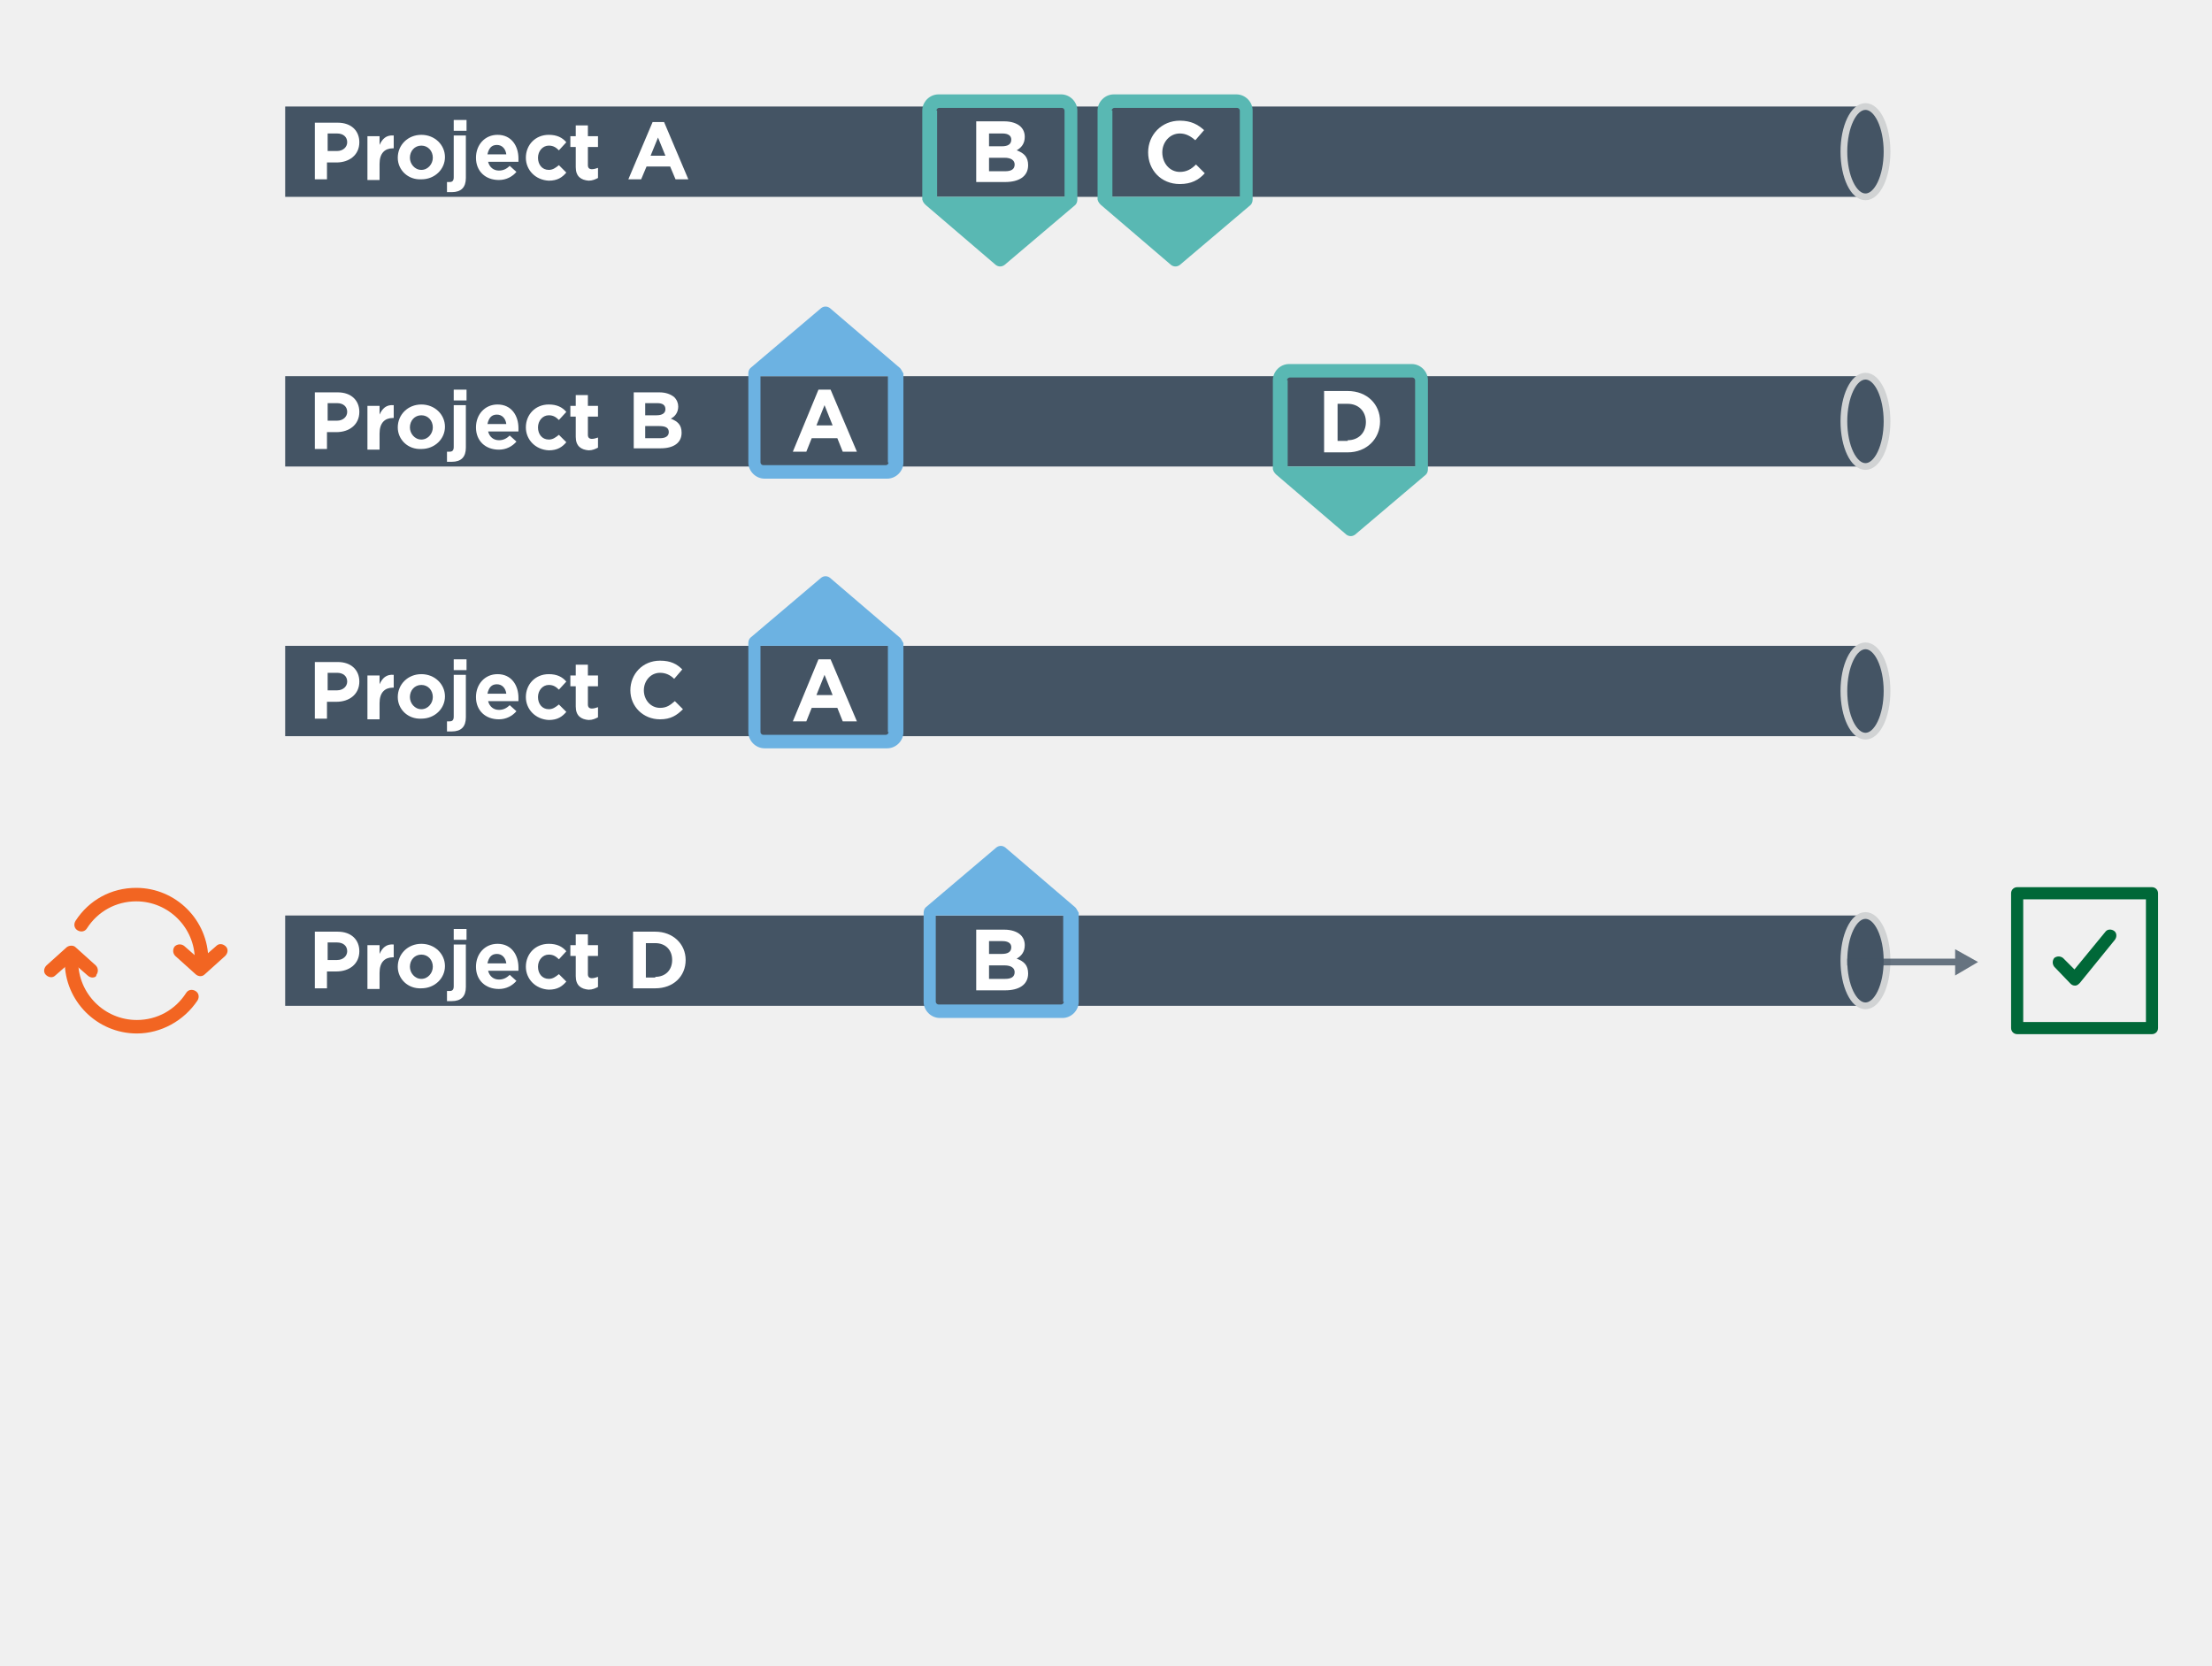
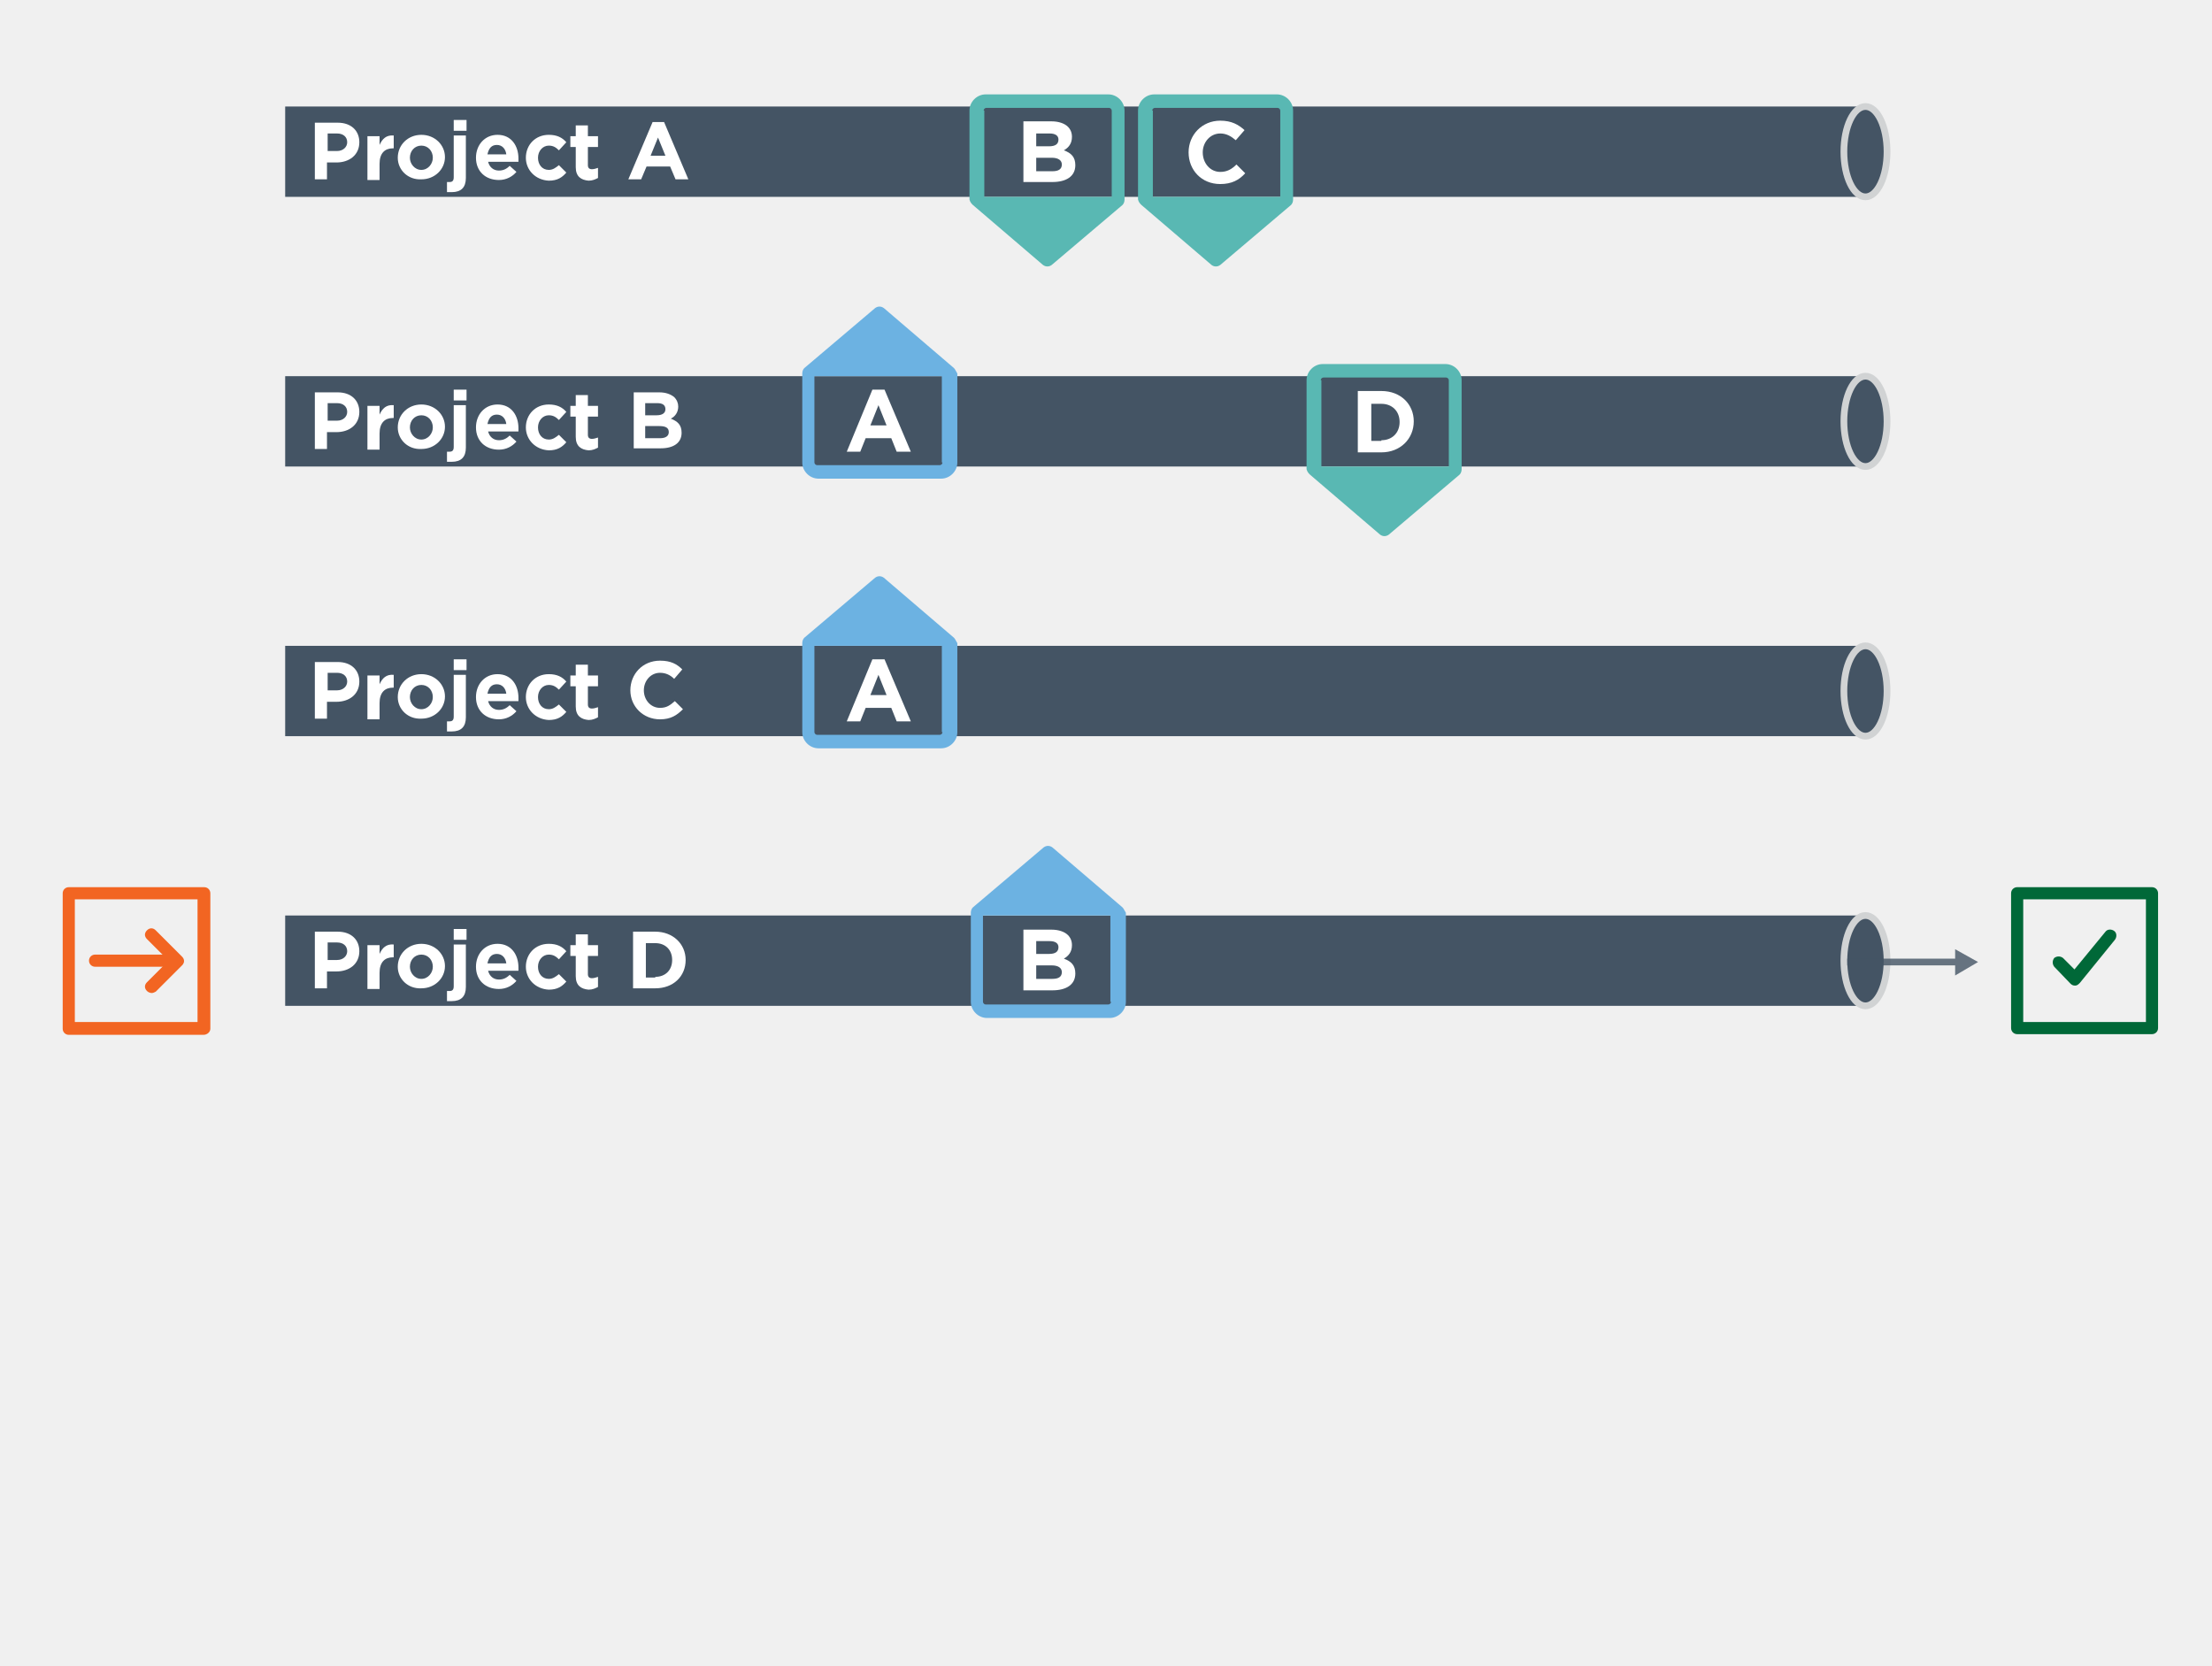
<svg xmlns="http://www.w3.org/2000/svg" version="1.1" id="Layer_1" x="0px" y="0px" viewBox="0 0 328.1 247.1" enable-background="new 0 0 328.1 247.1" xml:space="preserve">
  <g>
    <rect x="42.3" y="15.8" fill="#445464" width="234.3" height="13.4" />
    <rect x="42.3" y="55.8" fill="#445464" width="234.3" height="13.4" />
    <rect x="42.3" y="95.8" fill="#445464" width="234.3" height="13.4" />
    <rect x="42.3" y="135.8" fill="#445464" width="234.3" height="13.4" />
    <ellipse fill="#445464" stroke="#D1D3D4" stroke-miterlimit="10" cx="276.7" cy="102.5" rx="3.2" ry="6.7" />
    <g>
      <g>
        <path fill="#FFFFFF" d="M46.7,98.2h3.4c2,0,3.2,1.2,3.2,2.9v0c0,1.9-1.5,3-3.4,3h-1.4v2.5h-1.8V98.2z M50,102.4     c0.9,0,1.5-0.6,1.5-1.3v0c0-0.8-0.6-1.3-1.5-1.3h-1.4v2.6H50z" />
        <path fill="#FFFFFF" d="M54.5,100.2h1.8v1.3c0.4-0.9,1-1.5,2.1-1.4v1.9h-0.1c-1.2,0-2,0.7-2,2.3v2.4h-1.8V100.2z" />
        <path fill="#FFFFFF" d="M59,103.4L59,103.4c0-1.9,1.5-3.4,3.5-3.4c2,0,3.5,1.5,3.5,3.3v0c0,1.8-1.5,3.3-3.5,3.3     C60.5,106.7,59,105.2,59,103.4z M64.2,103.4L64.2,103.4c0-1-0.7-1.8-1.7-1.8c-1,0-1.7,0.8-1.7,1.8v0c0,0.9,0.7,1.8,1.7,1.8     C63.5,105.2,64.2,104.3,64.2,103.4z" />
        <path fill="#FFFFFF" d="M66.3,108.5V107c0.1,0,0.3,0,0.4,0c0.4,0,0.6-0.2,0.6-0.7v-6.2h1.8v6.3c0,1.4-0.7,2.1-2.1,2.1     C66.8,108.5,66.6,108.5,66.3,108.5z M67.3,97.8h1.9v1.6h-1.9V97.8z" />
        <path fill="#FFFFFF" d="M70.6,103.4L70.6,103.4c0-1.9,1.3-3.4,3.2-3.4c2.1,0,3.1,1.7,3.1,3.5c0,0.1,0,0.3,0,0.5h-4.5     c0.2,0.8,0.8,1.3,1.6,1.3c0.6,0,1.1-0.2,1.6-0.7l1,0.9c-0.6,0.7-1.5,1.2-2.6,1.2C72,106.7,70.6,105.4,70.6,103.4z M75.1,102.9     c-0.1-0.8-0.6-1.4-1.4-1.4c-0.8,0-1.2,0.5-1.4,1.4H75.1z" />
        <path fill="#FFFFFF" d="M78,103.4L78,103.4c0-1.9,1.4-3.4,3.4-3.4c1.2,0,2,0.4,2.6,1.1l-1.1,1.2c-0.4-0.4-0.8-0.7-1.5-0.7     c-0.9,0-1.6,0.8-1.6,1.8v0c0,1,0.6,1.8,1.6,1.8c0.6,0,1-0.3,1.5-0.7l1.1,1.1c-0.6,0.7-1.3,1.2-2.6,1.2     C79.4,106.7,78,105.2,78,103.4z" />
        <path fill="#FFFFFF" d="M85.4,104.8v-3h-0.8v-1.6h0.8v-1.6h1.8v1.6h1.5v1.6h-1.5v2.7c0,0.4,0.2,0.6,0.6,0.6     c0.3,0,0.6-0.1,0.9-0.2v1.5c-0.4,0.2-0.8,0.4-1.4,0.4C86.2,106.7,85.4,106.2,85.4,104.8z" />
        <path fill="#FFFFFF" d="M93.5,102.4L93.5,102.4c0-2.4,1.8-4.4,4.4-4.4c1.6,0,2.5,0.5,3.3,1.3l-1.2,1.4c-0.6-0.6-1.3-0.9-2.1-0.9     c-1.4,0-2.4,1.2-2.4,2.6v0c0,1.4,1,2.6,2.4,2.6c1,0,1.5-0.4,2.2-1l1.2,1.2c-0.9,0.9-1.8,1.5-3.4,1.5     C95.4,106.7,93.5,104.8,93.5,102.4z" />
      </g>
    </g>
    <ellipse fill="#445464" stroke="#D1D3D4" stroke-miterlimit="10" cx="276.7" cy="62.5" rx="3.2" ry="6.7" />
    <g>
      <g>
        <path fill="#FFFFFF" d="M46.7,58.2h3.4c2,0,3.2,1.2,3.2,2.9v0c0,1.9-1.5,3-3.4,3h-1.4v2.5h-1.8V58.2z M50,62.4     c0.9,0,1.5-0.6,1.5-1.3v0c0-0.8-0.6-1.3-1.5-1.3h-1.4v2.6H50z" />
        <path fill="#FFFFFF" d="M54.5,60.2h1.8v1.3c0.4-0.9,1-1.5,2.1-1.4v1.9h-0.1c-1.2,0-2,0.7-2,2.3v2.4h-1.8V60.2z" />
        <path fill="#FFFFFF" d="M59,63.4L59,63.4c0-1.9,1.5-3.4,3.5-3.4c2,0,3.5,1.5,3.5,3.3v0c0,1.8-1.5,3.3-3.5,3.3     C60.5,66.7,59,65.2,59,63.4z M64.2,63.4L64.2,63.4c0-1-0.7-1.8-1.7-1.8c-1,0-1.7,0.8-1.7,1.8v0c0,0.9,0.7,1.8,1.7,1.8     C63.5,65.2,64.2,64.3,64.2,63.4z" />
        <path fill="#FFFFFF" d="M66.3,68.5V67c0.1,0,0.3,0,0.4,0c0.4,0,0.6-0.2,0.6-0.7v-6.2h1.8v6.3c0,1.4-0.7,2.1-2.1,2.1     C66.8,68.5,66.6,68.5,66.3,68.5z M67.3,57.8h1.9v1.6h-1.9V57.8z" />
        <path fill="#FFFFFF" d="M70.6,63.4L70.6,63.4c0-1.9,1.3-3.4,3.2-3.4c2.1,0,3.1,1.7,3.1,3.5c0,0.1,0,0.3,0,0.5h-4.5     c0.2,0.8,0.8,1.3,1.6,1.3c0.6,0,1.1-0.2,1.6-0.7l1,0.9c-0.6,0.7-1.5,1.2-2.6,1.2C72,66.7,70.6,65.4,70.6,63.4z M75.1,62.9     c-0.1-0.8-0.6-1.4-1.4-1.4c-0.8,0-1.2,0.5-1.4,1.4H75.1z" />
        <path fill="#FFFFFF" d="M78,63.4L78,63.4c0-1.9,1.4-3.4,3.4-3.4c1.2,0,2,0.4,2.6,1.1l-1.1,1.2c-0.4-0.4-0.8-0.7-1.5-0.7     c-0.9,0-1.6,0.8-1.6,1.8v0c0,1,0.6,1.8,1.6,1.8c0.6,0,1-0.3,1.5-0.7l1.1,1.1c-0.6,0.7-1.3,1.2-2.6,1.2C79.4,66.7,78,65.2,78,63.4     z" />
        <path fill="#FFFFFF" d="M85.4,64.8v-3h-0.8v-1.6h0.8v-1.6h1.8v1.6h1.5v1.6h-1.5v2.7c0,0.4,0.2,0.6,0.6,0.6c0.3,0,0.6-0.1,0.9-0.2     v1.5c-0.4,0.2-0.8,0.4-1.4,0.4C86.2,66.7,85.4,66.2,85.4,64.8z" />
        <path fill="#FFFFFF" d="M93.9,58.2h3.9c1,0,1.7,0.3,2.2,0.7c0.4,0.4,0.6,0.9,0.6,1.4v0c0,0.9-0.5,1.5-1.1,1.8     c1,0.4,1.6,0.9,1.6,2.1v0c0,1.5-1.2,2.3-3.1,2.3h-4V58.2z M97.4,61.6c0.8,0,1.3-0.3,1.3-0.9v0c0-0.6-0.4-0.9-1.2-0.9h-1.8v1.8     H97.4z M97.9,65c0.8,0,1.3-0.3,1.3-0.9v0c0-0.6-0.4-0.9-1.4-0.9h-2.1V65H97.9z" />
      </g>
    </g>
    <ellipse fill="#445464" stroke="#D1D3D4" stroke-miterlimit="10" cx="276.7" cy="22.5" rx="3.2" ry="6.7" />
    <g>
      <g>
        <path fill="#FFFFFF" d="M46.7,18.2h3.4c2,0,3.2,1.2,3.2,2.9v0c0,1.9-1.5,3-3.4,3h-1.4v2.5h-1.8V18.2z M50,22.4     c0.9,0,1.5-0.6,1.5-1.3v0c0-0.8-0.6-1.3-1.5-1.3h-1.4v2.6H50z" />
        <path fill="#FFFFFF" d="M54.5,20.2h1.8v1.3c0.4-0.9,1-1.5,2.1-1.4v1.9h-0.1c-1.2,0-2,0.7-2,2.3v2.4h-1.8V20.2z" />
        <path fill="#FFFFFF" d="M59,23.4L59,23.4c0-1.9,1.5-3.4,3.5-3.4c2,0,3.5,1.5,3.5,3.3v0c0,1.8-1.5,3.3-3.5,3.3     C60.5,26.7,59,25.2,59,23.4z M64.2,23.4L64.2,23.4c0-1-0.7-1.8-1.7-1.8c-1,0-1.7,0.8-1.7,1.8v0c0,0.9,0.7,1.8,1.7,1.8     C63.5,25.2,64.2,24.3,64.2,23.4z" />
        <path fill="#FFFFFF" d="M66.3,28.5V27c0.1,0,0.3,0,0.4,0c0.4,0,0.6-0.2,0.6-0.7v-6.2h1.8v6.3c0,1.4-0.7,2.1-2.1,2.1     C66.8,28.5,66.6,28.5,66.3,28.5z M67.3,17.8h1.9v1.6h-1.9V17.8z" />
        <path fill="#FFFFFF" d="M70.6,23.4L70.6,23.4c0-1.9,1.3-3.4,3.2-3.4c2.1,0,3.1,1.7,3.1,3.5c0,0.1,0,0.3,0,0.5h-4.5     c0.2,0.8,0.8,1.3,1.6,1.3c0.6,0,1.1-0.2,1.6-0.7l1,0.9c-0.6,0.7-1.5,1.2-2.6,1.2C72,26.7,70.6,25.4,70.6,23.4z M75.1,22.9     c-0.1-0.8-0.6-1.4-1.4-1.4c-0.8,0-1.2,0.5-1.4,1.4H75.1z" />
        <path fill="#FFFFFF" d="M78,23.4L78,23.4c0-1.9,1.4-3.4,3.4-3.4c1.2,0,2,0.4,2.6,1.1l-1.1,1.2c-0.4-0.4-0.8-0.7-1.5-0.7     c-0.9,0-1.6,0.8-1.6,1.8v0c0,1,0.6,1.8,1.6,1.8c0.6,0,1-0.3,1.5-0.7l1.1,1.1c-0.6,0.7-1.3,1.2-2.6,1.2C79.4,26.7,78,25.2,78,23.4     z" />
        <path fill="#FFFFFF" d="M85.4,24.8v-3h-0.8v-1.6h0.8v-1.6h1.8v1.6h1.5v1.6h-1.5v2.7c0,0.4,0.2,0.6,0.6,0.6c0.3,0,0.6-0.1,0.9-0.2     v1.5c-0.4,0.2-0.8,0.4-1.4,0.4C86.2,26.7,85.4,26.2,85.4,24.8z" />
        <path fill="#FFFFFF" d="M96.8,18.1h1.7l3.6,8.5h-1.9l-0.8-1.9h-3.5l-0.8,1.9h-1.9L96.8,18.1z M98.7,23.1l-1.1-2.7l-1.1,2.7H98.7z     " />
      </g>
    </g>
    <g>
      <g>
        <path fill="#006838" d="M307.8,146.2c-0.3,0-0.5-0.1-0.7-0.3l-2.4-2.5c-0.3-0.4-0.3-0.9,0-1.3c0.4-0.3,0.9-0.3,1.3,0l1.7,1.7     l4.6-5.6c0.3-0.4,0.9-0.4,1.3-0.1s0.4,0.9,0.1,1.3l-5.2,6.4C308.3,146,308.1,146.2,307.8,146.2     C307.8,146.2,307.8,146.2,307.8,146.2L307.8,146.2z" />
      </g>
      <g>
        <path fill="#006838" d="M319.2,153.4h-20c-0.5,0-0.9-0.4-0.9-0.9v-20c0-0.5,0.4-0.9,0.9-0.9h20c0.5,0,0.9,0.4,0.9,0.9v20     C320.1,153,319.7,153.4,319.2,153.4L319.2,153.4z M300.1,151.6h18.2v-18.2h-18.2V151.6L300.1,151.6z" />
      </g>
    </g>
    <ellipse fill="#445464" stroke="#D1D3D4" stroke-miterlimit="10" cx="276.7" cy="142.5" rx="3.2" ry="6.7" />
    <g opacity="0.8">
      <line fill="#445464" x1="293.4" y1="142.7" x2="274" y2="142.7" />
      <g>
        <line fill="none" stroke="#445464" stroke-miterlimit="10" x1="290.6" y1="142.7" x2="274" y2="142.7" />
        <g>
          <polygon fill="#445464" points="290,140.8 293.4,142.7 290,144.7     " />
        </g>
      </g>
    </g>
    <g>
      <g>
        <path fill="#FFFFFF" d="M46.7,138.2h3.4c2,0,3.2,1.2,3.2,2.9v0c0,1.9-1.5,3-3.4,3h-1.4v2.5h-1.8V138.2z M50,142.4     c0.9,0,1.5-0.6,1.5-1.3v0c0-0.8-0.6-1.3-1.5-1.3h-1.4v2.6H50z" />
        <path fill="#FFFFFF" d="M54.5,140.2h1.8v1.3c0.4-0.9,1-1.5,2.1-1.4v1.9h-0.1c-1.2,0-2,0.7-2,2.3v2.4h-1.8V140.2z" />
        <path fill="#FFFFFF" d="M59,143.4L59,143.4c0-1.9,1.5-3.4,3.5-3.4c2,0,3.5,1.5,3.5,3.3v0c0,1.8-1.5,3.3-3.5,3.3     C60.5,146.7,59,145.2,59,143.4z M64.2,143.4L64.2,143.4c0-1-0.7-1.8-1.7-1.8c-1,0-1.7,0.8-1.7,1.8v0c0,0.9,0.7,1.8,1.7,1.8     C63.5,145.2,64.2,144.3,64.2,143.4z" />
        <path fill="#FFFFFF" d="M66.3,148.5V147c0.1,0,0.3,0,0.4,0c0.4,0,0.6-0.2,0.6-0.7v-6.2h1.8v6.3c0,1.4-0.7,2.1-2.1,2.1     C66.8,148.5,66.6,148.5,66.3,148.5z M67.3,137.8h1.9v1.6h-1.9V137.8z" />
        <path fill="#FFFFFF" d="M70.6,143.4L70.6,143.4c0-1.9,1.3-3.4,3.2-3.4c2.1,0,3.1,1.7,3.1,3.5c0,0.1,0,0.3,0,0.5h-4.5     c0.2,0.8,0.8,1.3,1.6,1.3c0.6,0,1.1-0.2,1.6-0.7l1,0.9c-0.6,0.7-1.5,1.2-2.6,1.2C72,146.7,70.6,145.4,70.6,143.4z M75.1,142.9     c-0.1-0.8-0.6-1.4-1.4-1.4c-0.8,0-1.2,0.5-1.4,1.4H75.1z" />
        <path fill="#FFFFFF" d="M78,143.4L78,143.4c0-1.9,1.4-3.4,3.4-3.4c1.2,0,2,0.4,2.6,1.1l-1.1,1.2c-0.4-0.4-0.8-0.7-1.5-0.7     c-0.9,0-1.6,0.8-1.6,1.8v0c0,1,0.6,1.8,1.6,1.8c0.6,0,1-0.3,1.5-0.7l1.1,1.1c-0.6,0.7-1.3,1.2-2.6,1.2     C79.4,146.7,78,145.2,78,143.4z" />
        <path fill="#FFFFFF" d="M85.4,144.8v-3h-0.8v-1.6h0.8v-1.6h1.8v1.6h1.5v1.6h-1.5v2.7c0,0.4,0.2,0.6,0.6,0.6     c0.3,0,0.6-0.1,0.9-0.2v1.5c-0.4,0.2-0.8,0.4-1.4,0.4C86.2,146.7,85.4,146.2,85.4,144.8z" />
        <path fill="#FFFFFF" d="M93.9,138.2h3.3c2.6,0,4.5,1.8,4.5,4.2v0c0,2.4-1.8,4.2-4.5,4.2h-3.3V138.2z M97.2,144.9     c1.5,0,2.5-1,2.5-2.5v0c0-1.5-1-2.5-2.5-2.5h-1.4v5.1H97.2z" />
      </g>
    </g>
    <g>
      <g>
-         <path fill="#F26522" d="M29.7,144.8c-0.2,0-0.5-0.1-0.7-0.3l-3-2.7c-0.4-0.4-0.4-1-0.1-1.4c0.4-0.4,1-0.4,1.4-0.1l2.4,2.1     l2.4-2.1c0.4-0.4,1-0.3,1.4,0.1c0.4,0.4,0.3,1-0.1,1.4l-3,2.7C30.2,144.7,30,144.8,29.7,144.8L29.7,144.8z" />
+         <g>
+           <path fill="#F26522" d="M22.5,147.3c-0.2,0-0.5-0.1-0.7-0.3c-0.4-0.4-0.4-0.9,0-1.3l3.2-3.2l-3.2-3.2c-0.4-0.4-0.4-0.9,0-1.3      c0.4-0.4,0.9-0.4,1.3,0l3.9,3.9c0.4,0.4,0.4,0.9,0,1.3l-3.9,3.9C22.9,147.2,22.7,147.3,22.5,147.3L22.5,147.3z" />
+         </g>
+         <g>
+           <path fill="#F26522" d="M14.1,143.4c-0.5,0-0.9-0.4-0.9-0.9c0-0.5,0.4-0.9,0.9-0.9l11.2,0c0.5,0,0.9,0.4,0.9,0.9      c0,0.5-0.4,0.9-0.9,0.9L14.1,143.4L14.1,143.4z" />
+         </g>
      </g>
      <g>
-         <path fill="#F26522" d="M29.9,143.4c-0.6,0-1-0.4-1-1c0-4.8-3.9-8.7-8.7-8.7c-3,0-5.7,1.5-7.3,4c-0.3,0.5-0.9,0.6-1.4,0.3     c-0.5-0.3-0.6-0.9-0.3-1.4c2-3.1,5.3-4.9,9-4.9c5.9,0,10.7,4.8,10.7,10.7C30.9,143,30.4,143.4,29.9,143.4L29.9,143.4z" />
-       </g>
-       <g>
-         <path fill="#F26522" d="M20.3,153.3c-5.9,0-10.7-4.8-10.7-10.7c0-0.6,0.4-1,1-1s1,0.4,1,1c0,4.8,3.9,8.7,8.7,8.7     c3,0,5.7-1.5,7.3-4c0.3-0.5,0.9-0.6,1.4-0.3c0.5,0.3,0.6,0.9,0.3,1.4C27.3,151.4,23.9,153.3,20.3,153.3L20.3,153.3z" />
-       </g>
-       <g>
-         <path fill="#F26522" d="M13.7,145c-0.2,0-0.5-0.1-0.7-0.3l-2.4-2.1l-2.4,2.1c-0.4,0.4-1,0.3-1.4-0.1c-0.4-0.4-0.3-1,0.1-1.4     l3-2.7c0.4-0.3,1-0.3,1.3,0l3,2.7c0.4,0.4,0.4,1,0.1,1.4C14.3,144.9,14,145,13.7,145L13.7,145z" />
+         <path fill="#F26522" d="M30.2,153.5H10.2c-0.5,0-0.9-0.4-0.9-0.9v-20.1c0-0.5,0.4-0.9,0.9-0.9h20.1c0.5,0,0.9,0.4,0.9,0.9v20.1     C31.2,153.1,30.7,153.5,30.2,153.5L30.2,153.5z M11.1,151.6h18.2v-18.2H11.1V151.6L11.1,151.6z" />
      </g>
    </g>
    <rect fill="none" width="328.1" height="247.1" />
    <g>
      <g>
        <g>
-           <path fill="#FFFFFF" d="M144.8,18h4.2c1,0,1.9,0.3,2.4,0.8c0.4,0.4,0.6,0.9,0.6,1.5v0c0,1-0.5,1.6-1.2,2c1.1,0.4,1.7,1,1.7,2.2      v0c0,1.7-1.4,2.5-3.4,2.5h-4.3V18z M148.6,21.7c0.9,0,1.4-0.3,1.4-1v0c0-0.6-0.5-0.9-1.3-0.9h-2v1.9H148.6z M149.1,25.4      c0.9,0,1.4-0.3,1.4-1v0c0-0.6-0.5-1-1.5-1h-2.3v2H149.1z" />
+           <path fill="#FFFFFF" d="M151.8,18h4.2c1,0,1.9,0.3,2.4,0.8c0.4,0.4,0.6,0.9,0.6,1.5v0c0,1-0.5,1.6-1.2,2c1.1,0.4,1.7,1,1.7,2.2      v0c0,1.7-1.4,2.5-3.4,2.5h-4.3V18z M155.6,21.7c0.9,0,1.4-0.3,1.4-1v0c0-0.6-0.5-0.9-1.3-0.9h-2v1.9H155.6z M156.1,25.4      c0.9,0,1.4-0.3,1.4-1v0c0-0.6-0.5-1-1.5-1h-2.3v2H156.1z" />
        </g>
      </g>
      <g>
-         <path fill="#59B8B3" d="M137.3,30.4l10.4,8.9c0.4,0.3,0.9,0.3,1.3,0l10.5-8.9c0.2-0.2,0.3-0.5,0.3-0.8V16.4     c0-1.3-1.1-2.4-2.4-2.4h-18.2c-1.3,0-2.4,1.1-2.4,2.4v13.2C136.9,30,137.1,30.2,137.3,30.4z M138.9,16.4c0-0.2,0.2-0.4,0.4-0.4     h18.2c0.2,0,0.4,0.2,0.4,0.4v12.8h-18.9V16.4z" />
+         <path fill="#59B8B3" d="M144.3,30.4l10.4,8.9c0.4,0.3,0.9,0.3,1.3,0l10.5-8.9c0.2-0.2,0.3-0.5,0.3-0.8V16.4     c0-1.3-1.1-2.4-2.4-2.4h-18.2c-1.3,0-2.4,1.1-2.4,2.4v13.2C143.9,30,144.1,30.2,144.3,30.4z M145.9,16.4c0-0.2,0.2-0.4,0.4-0.4     h18.2c0.2,0,0.4,0.2,0.4,0.4v12.8h-18.9V16.4z" />
      </g>
    </g>
    <g>
      <g>
        <g>
-           <path fill="#FFFFFF" d="M170.3,22.6L170.3,22.6c0-2.6,2-4.7,4.7-4.7c1.7,0,2.7,0.6,3.6,1.4l-1.3,1.5c-0.7-0.6-1.4-1-2.3-1      c-1.5,0-2.6,1.3-2.6,2.8v0c0,1.6,1.1,2.9,2.6,2.9c1,0,1.7-0.4,2.4-1.1l1.3,1.3c-0.9,1-2,1.6-3.7,1.6      C172.2,27.3,170.3,25.2,170.3,22.6z" />
+           <path fill="#FFFFFF" d="M176.3,22.6L176.3,22.6c0-2.6,2-4.7,4.7-4.7c1.7,0,2.7,0.6,3.6,1.4l-1.3,1.5c-0.7-0.6-1.4-1-2.3-1      c-1.5,0-2.6,1.3-2.6,2.8v0c0,1.6,1.1,2.9,2.6,2.9c1,0,1.7-0.4,2.4-1.1l1.3,1.3c-0.9,1-2,1.6-3.7,1.6      C178.2,27.3,176.3,25.2,176.3,22.6z" />
        </g>
      </g>
      <g>
-         <path fill="#59B8B3" d="M163.3,30.4l10.4,8.9c0.4,0.3,0.9,0.3,1.3,0l10.5-8.9c0.2-0.2,0.3-0.5,0.3-0.8V16.4     c0-1.3-1.1-2.4-2.4-2.4h-18.2c-1.3,0-2.4,1.1-2.4,2.4v13.2C162.9,30,163.1,30.2,163.3,30.4z M164.9,16.4c0-0.2,0.2-0.4,0.4-0.4     h18.2c0.2,0,0.4,0.2,0.4,0.4v12.8h-18.9V16.4z" />
+         <path fill="#59B8B3" d="M169.3,30.4l10.4,8.9c0.4,0.3,0.9,0.3,1.3,0l10.5-8.9c0.2-0.2,0.3-0.5,0.3-0.8V16.4     c0-1.3-1.1-2.4-2.4-2.4h-18.2c-1.3,0-2.4,1.1-2.4,2.4v13.2C168.9,30,169.1,30.2,169.3,30.4z M170.9,16.4c0-0.2,0.2-0.4,0.4-0.4     h18.2c0.2,0,0.4,0.2,0.4,0.4v12.8h-18.9V16.4z" />
      </g>
    </g>
    <g>
      <g>
        <g>
-           <path fill="#FFFFFF" d="M196.4,58h3.5c2.9,0,4.8,2,4.8,4.5v0c0,2.6-2,4.6-4.8,4.6h-3.5V58z M199.9,65.3c1.6,0,2.7-1.1,2.7-2.7v0      c0-1.6-1.1-2.7-2.7-2.7h-1.5v5.5H199.9z" />
+           <path fill="#FFFFFF" d="M201.4,58h3.5c2.9,0,4.8,2,4.8,4.5v0c0,2.6-2,4.6-4.8,4.6h-3.5V58z M204.9,65.3c1.6,0,2.7-1.1,2.7-2.7v0      c0-1.6-1.1-2.7-2.7-2.7h-1.5v5.5H204.9z" />
        </g>
      </g>
      <g>
-         <path fill="#59B8B3" d="M189.3,70.4l10.4,8.9c0.4,0.3,0.9,0.3,1.3,0l10.5-8.9c0.2-0.2,0.3-0.5,0.3-0.8V56.4     c0-1.3-1.1-2.4-2.4-2.4h-18.2c-1.3,0-2.4,1.1-2.4,2.4v13.2C188.9,70,189.1,70.2,189.3,70.4z M190.9,56.4c0-0.2,0.2-0.4,0.4-0.4     h18.2c0.2,0,0.4,0.2,0.4,0.4v12.8h-18.9V56.4z" />
+         <path fill="#59B8B3" d="M194.3,70.4l10.4,8.9c0.4,0.3,0.9,0.3,1.3,0l10.5-8.9c0.2-0.2,0.3-0.5,0.3-0.8V56.4     c0-1.3-1.1-2.4-2.4-2.4h-18.2c-1.3,0-2.4,1.1-2.4,2.4v13.2C193.9,70,194.1,70.2,194.3,70.4z M195.9,56.4c0-0.2,0.2-0.4,0.4-0.4     h18.2c0.2,0,0.4,0.2,0.4,0.4v12.8h-18.9V56.4z" />
      </g>
    </g>
    <g>
      <g>
-         <path fill="#6CB2E2" d="M133.5,54.6l-10.4-8.9c-0.4-0.3-0.9-0.3-1.3,0l-10.5,8.9c-0.2,0.2-0.3,0.5-0.3,0.8v13.2     c0,1.3,1.1,2.4,2.4,2.4h18.2c1.3,0,2.4-1.1,2.4-2.4V55.4C133.8,55.1,133.7,54.8,133.5,54.6z M131.8,68.6c0,0.2-0.2,0.4-0.4,0.4     h-18.2c-0.2,0-0.4-0.2-0.4-0.4V55.8h18.9V68.6z" />
+         <path fill="#6CB2E2" d="M141.5,54.6l-10.4-8.9c-0.4-0.3-0.9-0.3-1.3,0l-10.5,8.9c-0.2,0.2-0.3,0.5-0.3,0.8v13.2     c0,1.3,1.1,2.4,2.4,2.4h18.2c1.3,0,2.4-1.1,2.4-2.4V55.4C141.8,55.1,141.7,54.8,141.5,54.6z M139.8,68.6c0,0.2-0.2,0.4-0.4,0.4     h-18.2c-0.2,0-0.4-0.2-0.4-0.4V55.8h18.9V68.6z" />
      </g>
      <g>
        <g>
-           <path fill="#FFFFFF" d="M121.4,57.8h1.8l3.9,9.2h-2.1l-0.8-2h-3.8l-0.8,2h-2L121.4,57.8z M123.5,63.1l-1.2-3l-1.2,3H123.5z" />
+           <path fill="#FFFFFF" d="M129.4,57.8h1.8l3.9,9.2h-2.1l-0.8-2h-3.8l-0.8,2h-2L129.4,57.8z M131.5,63.1l-1.2-3l-1.2,3H131.5z" />
        </g>
      </g>
    </g>
    <g>
      <g>
-         <path fill="#6CB2E2" d="M133.5,94.6l-10.4-8.9c-0.4-0.3-0.9-0.3-1.3,0l-10.5,8.9c-0.2,0.2-0.3,0.5-0.3,0.8v13.2     c0,1.3,1.1,2.4,2.4,2.4h18.2c1.3,0,2.4-1.1,2.4-2.4V95.4C133.8,95.1,133.7,94.8,133.5,94.6z M131.8,108.6c0,0.2-0.2,0.4-0.4,0.4     h-18.2c-0.2,0-0.4-0.2-0.4-0.4V95.8h18.9V108.6z" />
+         <path fill="#6CB2E2" d="M141.5,94.6l-10.4-8.9c-0.4-0.3-0.9-0.3-1.3,0l-10.5,8.9c-0.2,0.2-0.3,0.5-0.3,0.8v13.2     c0,1.3,1.1,2.4,2.4,2.4h18.2c1.3,0,2.4-1.1,2.4-2.4V95.4C141.8,95.1,141.7,94.8,141.5,94.6z M139.8,108.6c0,0.2-0.2,0.4-0.4,0.4     h-18.2c-0.2,0-0.4-0.2-0.4-0.4V95.8h18.9V108.6z" />
      </g>
      <g>
        <g>
-           <path fill="#FFFFFF" d="M121.4,97.8h1.8l3.9,9.2h-2.1l-0.8-2h-3.8l-0.8,2h-2L121.4,97.8z M123.5,103.1l-1.2-3l-1.2,3H123.5z" />
+           <path fill="#FFFFFF" d="M129.4,97.8h1.8l3.9,9.2h-2.1l-0.8-2h-3.8l-0.8,2h-2L129.4,97.8z M131.5,103.1l-1.2-3l-1.2,3H131.5z" />
        </g>
      </g>
    </g>
    <g>
      <g>
-         <path fill="#6CB2E2" d="M159.5,134.6l-10.4-8.9c-0.4-0.3-0.9-0.3-1.3,0l-10.5,8.9c-0.2,0.2-0.3,0.5-0.3,0.8v13.2     c0,1.3,1.1,2.4,2.4,2.4h18.2c1.3,0,2.4-1.1,2.4-2.4v-13.2C159.8,135.1,159.7,134.8,159.5,134.6z M157.8,148.6     c0,0.2-0.2,0.4-0.4,0.4h-18.2c-0.2,0-0.4-0.2-0.4-0.4v-12.8h18.9V148.6z" />
+         <path fill="#6CB2E2" d="M166.5,134.6l-10.4-8.9c-0.4-0.3-0.9-0.3-1.3,0l-10.5,8.9c-0.2,0.2-0.3,0.5-0.3,0.8v13.2     c0,1.3,1.1,2.4,2.4,2.4h18.2c1.3,0,2.4-1.1,2.4-2.4v-13.2C166.8,135.1,166.7,134.8,166.5,134.6z M164.8,148.6     c0,0.2-0.2,0.4-0.4,0.4h-18.2c-0.2,0-0.4-0.2-0.4-0.4v-12.8h18.9V148.6z" />
      </g>
      <g>
        <g>
-           <path fill="#FFFFFF" d="M144.8,137.9h4.2c1,0,1.9,0.3,2.4,0.8c0.4,0.4,0.6,0.9,0.6,1.5v0c0,1-0.5,1.6-1.2,2      c1.1,0.4,1.7,1,1.7,2.2v0c0,1.7-1.4,2.5-3.4,2.5h-4.3V137.9z M148.6,141.5c0.9,0,1.4-0.3,1.4-1v0c0-0.6-0.5-0.9-1.3-0.9h-2v1.9      H148.6z M149.1,145.2c0.9,0,1.4-0.3,1.4-1v0c0-0.6-0.5-1-1.5-1h-2.3v2H149.1z" />
+           <path fill="#FFFFFF" d="M151.8,137.9h4.2c1,0,1.9,0.3,2.4,0.8c0.4,0.4,0.6,0.9,0.6,1.5v0c0,1-0.5,1.6-1.2,2      c1.1,0.4,1.7,1,1.7,2.2v0c0,1.7-1.4,2.5-3.4,2.5h-4.3V137.9z M155.6,141.5c0.9,0,1.4-0.3,1.4-1v0c0-0.6-0.5-0.9-1.3-0.9h-2v1.9      H155.6z M156.1,145.2c0.9,0,1.4-0.3,1.4-1v0c0-0.6-0.5-1-1.5-1h-2.3v2H156.1z" />
        </g>
      </g>
    </g>
  </g>
</svg>
